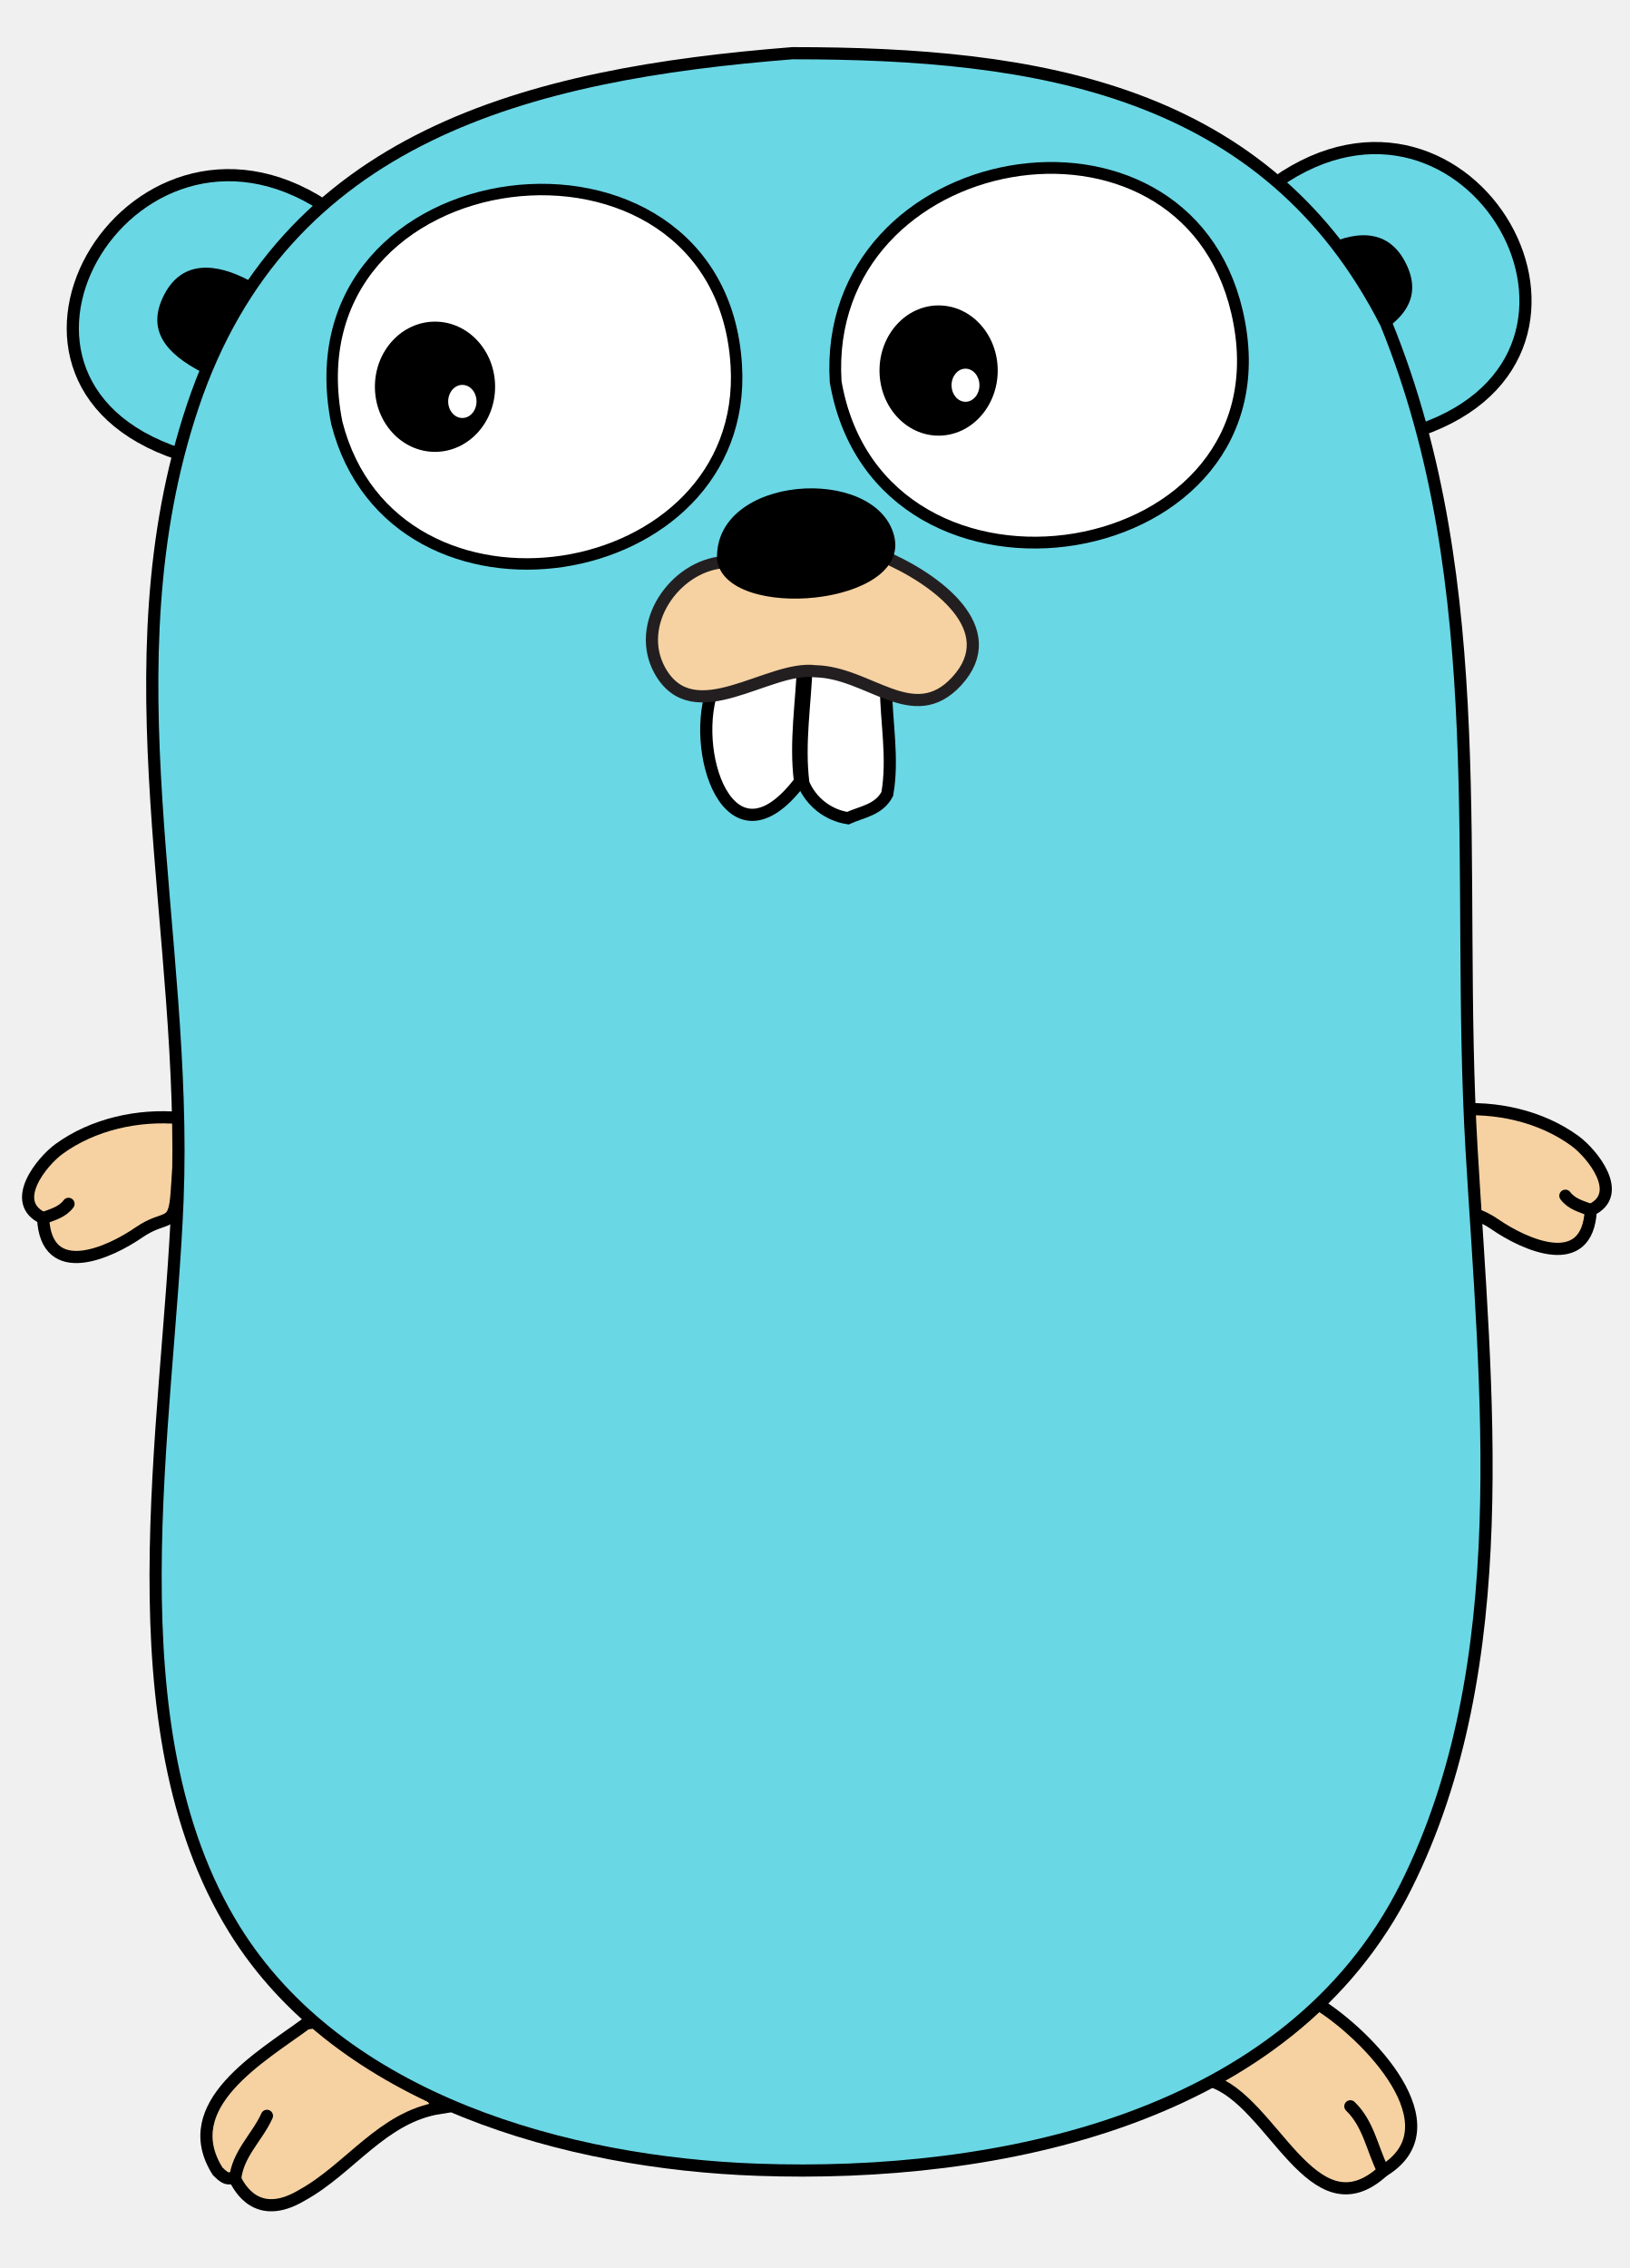
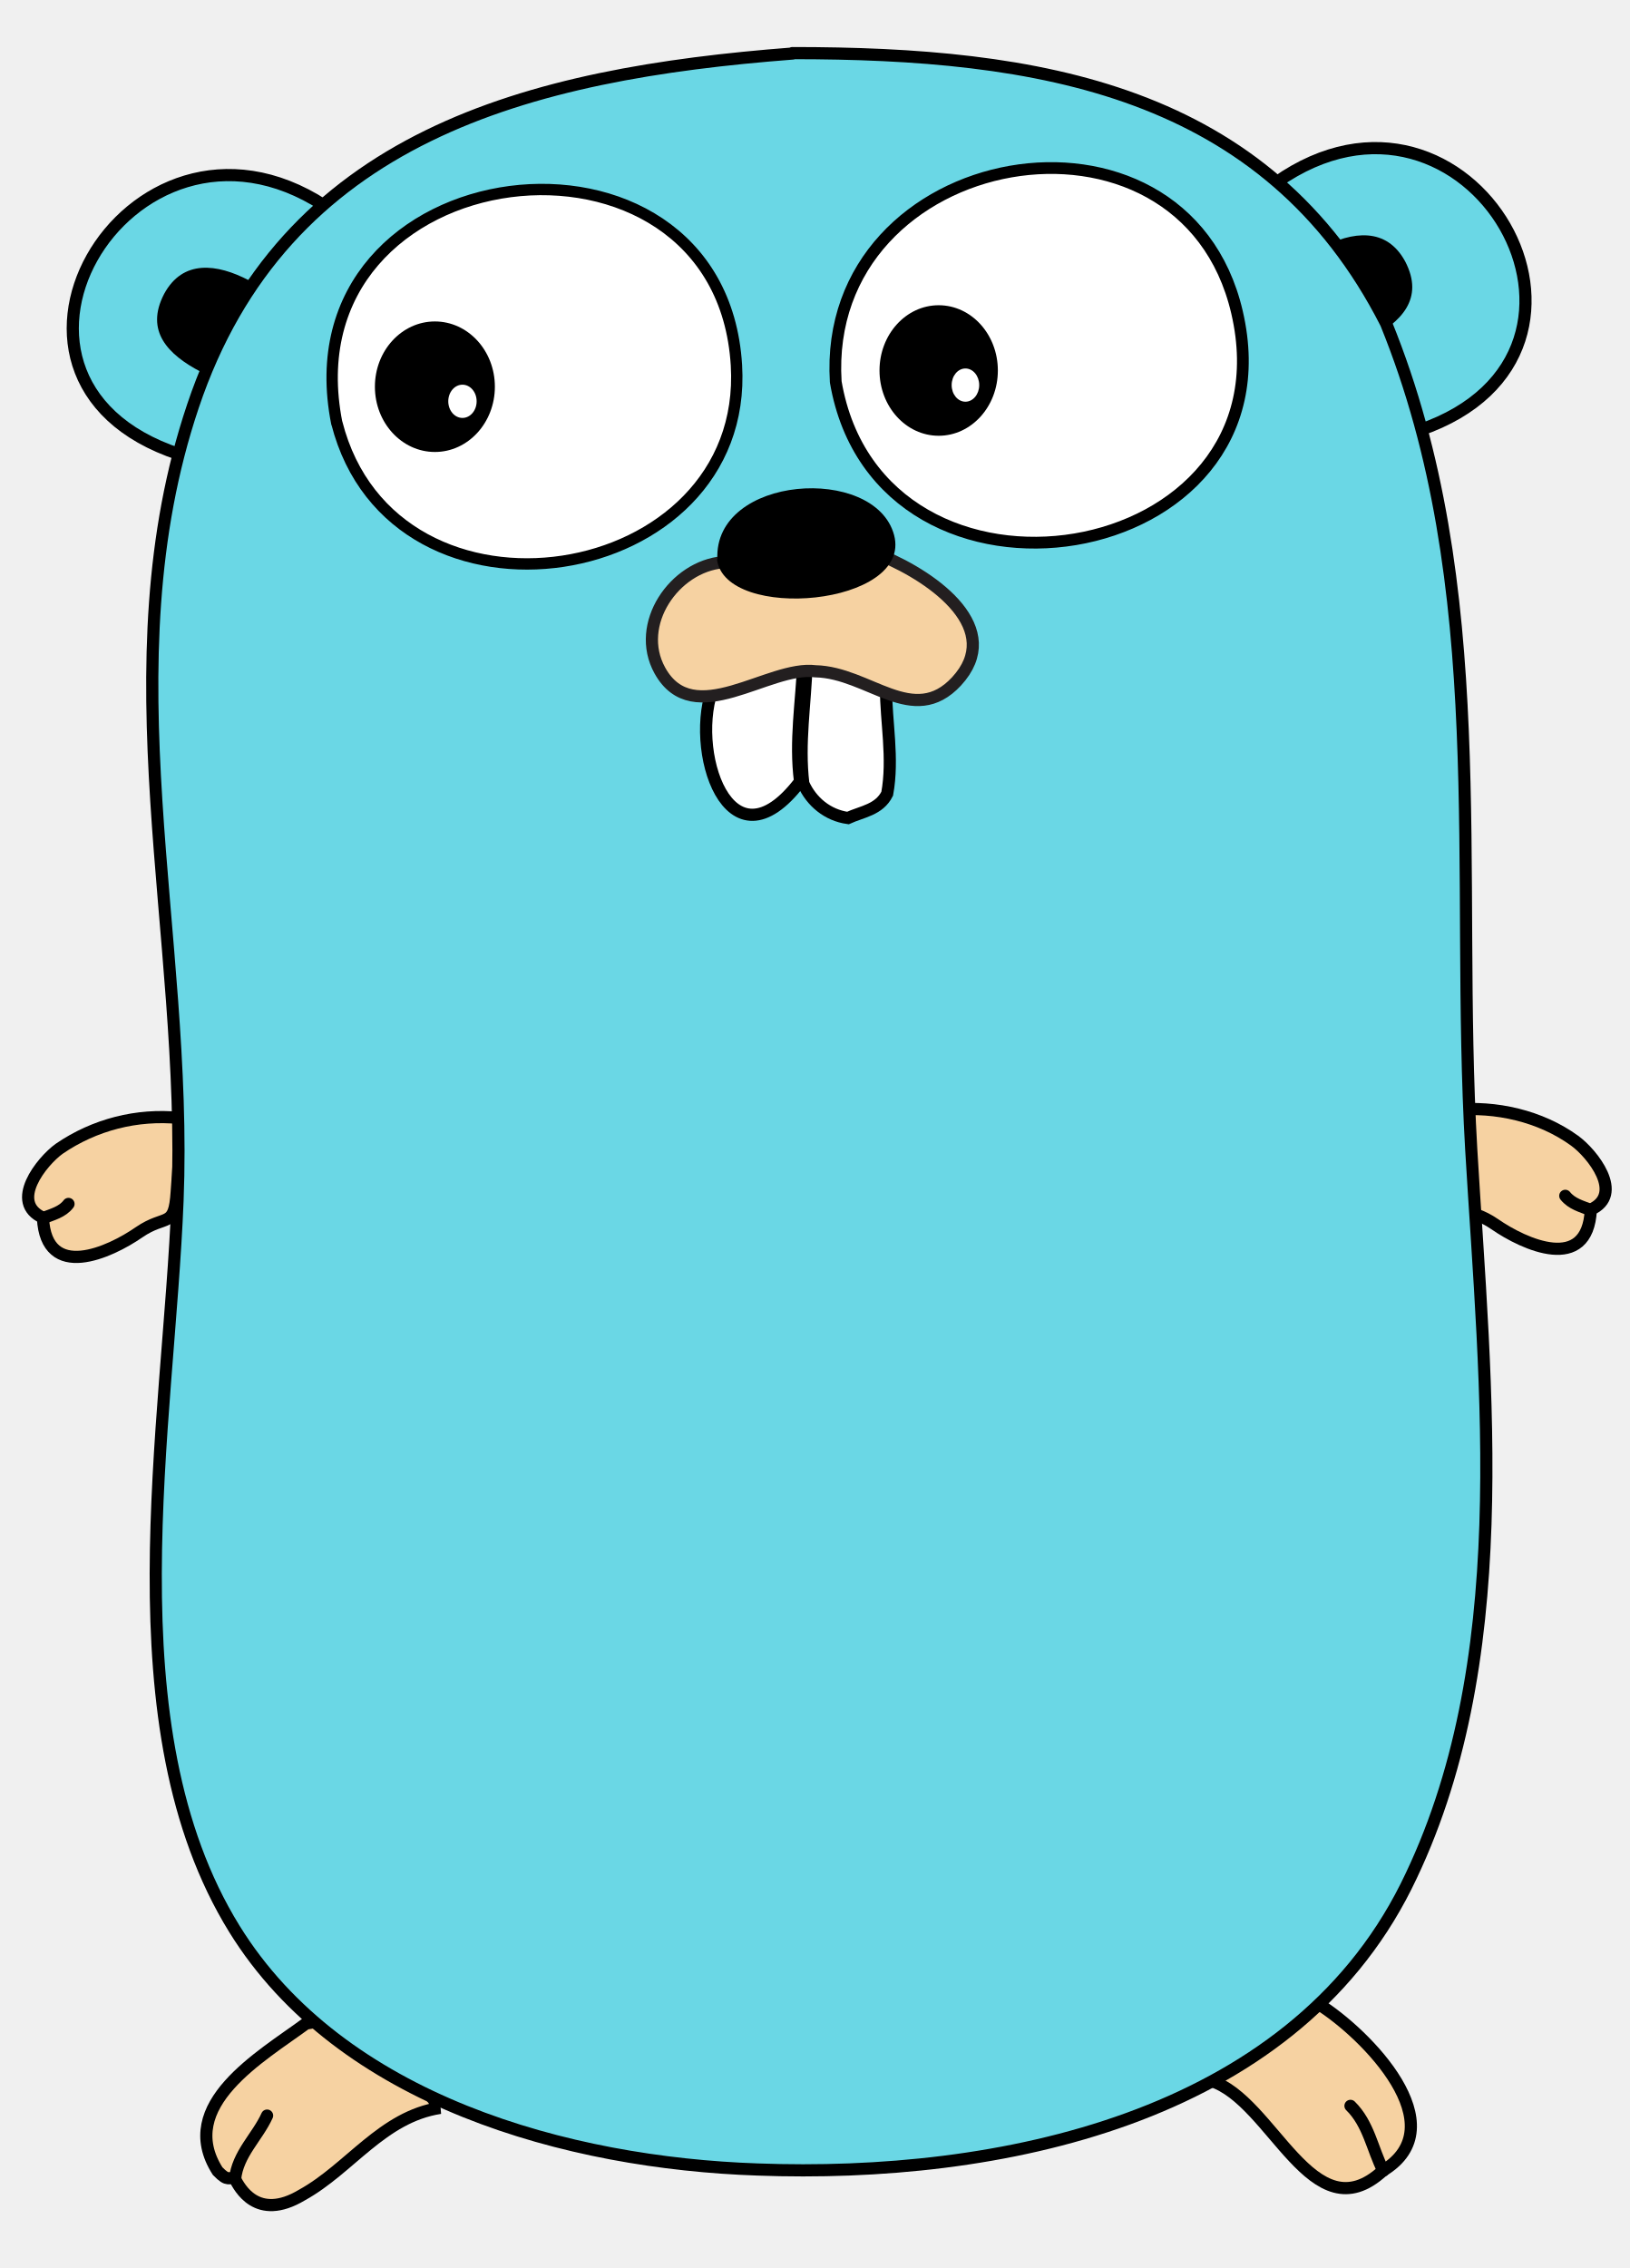
- <svg xmlns="http://www.w3.org/2000/svg" version="1.1" id="レイヤー_1" x="0px" y="0px" width="401.98px" height="559.472px" viewBox="0 0 401.98 559.472" enable-background="new 0 0 401.98 559.472" xml:space="preserve">
-   <path fill-rule="evenodd" clip-rule="evenodd" fill="#F6D2A2" stroke="#000000" stroke-width="3" stroke-linecap="round" d="  M10.634,300.493c0.764,15.751,16.499,8.463,23.626,3.539c6.765-4.675,8.743-0.789,9.337-10.015  c0.389-6.064,1.088-12.128,0.744-18.216c-10.23-0.927-21.357,1.509-29.744,7.602C10.277,286.542,2.177,296.561,10.634,300.493" />
-   <path fill-rule="evenodd" clip-rule="evenodd" fill="#C6B198" stroke="#000000" stroke-width="3" stroke-linecap="round" d="  M10.634,300.493c2.29-0.852,4.717-1.457,6.271-3.528" />
-   <path fill-rule="evenodd" clip-rule="evenodd" fill="#6AD7E5" stroke="#000000" stroke-width="3" stroke-linecap="round" d="  M46.997,112.853C-13.3,95.897,31.536,19.189,79.956,50.74L46.997,112.853z" />
-   <path fill-rule="evenodd" clip-rule="evenodd" fill="#6AD7E5" stroke="#000000" stroke-width="3" stroke-linecap="round" d="  M314.895,44.984c47.727-33.523,90.856,42.111,35.388,61.141L314.895,44.984z" />
-   <path fill-rule="evenodd" clip-rule="evenodd" fill="#F6D2A2" stroke="#000000" stroke-width="3" stroke-linecap="round" d="  M325.161,494.343c12.123,7.501,34.282,30.182,16.096,41.18c-17.474,15.999-27.254-17.561-42.591-22.211  C305.271,504.342,313.643,496.163,325.161,494.343z" />
-   <path fill-rule="evenodd" clip-rule="evenodd" fill="none" stroke="#000000" stroke-width="3" stroke-linecap="round" d="  M341.257,535.522c-2.696-5.361-3.601-11.618-8.102-15.939" />
-   <path fill-rule="evenodd" clip-rule="evenodd" fill="#F6D2A2" stroke="#000000" stroke-width="3" stroke-linecap="round" d="  M108.579,519.975c-14.229,2.202-22.238,15.039-34.1,21.558c-11.178,6.665-15.454-2.134-16.461-3.92  c-1.752-0.799-1.605,0.744-4.309-1.979c-10.362-16.354,10.797-28.308,21.815-36.432C90.87,496.1,100.487,509.404,108.579,519.975z" />
-   <path fill-rule="evenodd" clip-rule="evenodd" fill="none" stroke="#000000" stroke-width="3" stroke-linecap="round" d="  M58.019,537.612c0.542-6.233,5.484-10.407,7.838-15.677" />
-   <path fill-rule="evenodd" clip-rule="evenodd" d="M49.513,91.667c-7.955-4.208-13.791-9.923-8.925-19.124  c4.505-8.518,12.874-7.593,20.83-3.385L49.513,91.667z" />
-   <path fill-rule="evenodd" clip-rule="evenodd" d="M337.716,83.667c7.955-4.208,13.791-9.923,8.925-19.124  c-4.505-8.518-12.874-7.593-20.83-3.385L337.716,83.667z" />
-   <path fill-rule="evenodd" clip-rule="evenodd" fill="#F6D2A2" stroke="#000000" stroke-width="3" stroke-linecap="round" d="  M392.475,298.493c-0.764,15.751-16.499,8.463-23.626,3.539c-6.765-4.675-8.743-0.789-9.337-10.015  c-0.389-6.064-1.088-12.128-0.744-18.216c10.23-0.927,21.357,1.509,29.744,7.602C392.831,284.542,400.932,294.561,392.475,298.493" />
-   <path fill-rule="evenodd" clip-rule="evenodd" fill="#C6B198" stroke="#000000" stroke-width="3" stroke-linecap="round" d="  M392.475,298.493c-2.29-0.852-4.717-1.457-6.271-3.528" />
-   <g>
-     <path fill-rule="evenodd" clip-rule="evenodd" fill="#6AD7E5" stroke="#000000" stroke-width="3" stroke-linecap="round" d="   M195.512,13.124c60.365,0,116.953,8.633,146.452,66.629c26.478,65.006,17.062,135.104,21.1,203.806   c3.468,58.992,11.157,127.145-16.21,181.812c-28.79,57.514-100.73,71.982-160,69.863c-46.555-1.666-102.794-16.854-129.069-59.389   c-30.826-49.9-16.232-124.098-13.993-179.622c2.652-65.771-17.815-131.742,3.792-196.101   C69.999,33.359,130.451,18.271,195.512,13.124" />
+ <svg xmlns="http://www.w3.org/2000/svg" width="402" height="559.5" xml:space="preserve">
+   <path fill-rule="evenodd" clip-rule="evenodd" fill="#F6D2A2" stroke="#000" stroke-width="3" stroke-linecap="round" d="M10.6 300.5c.8 15.7 16.5 8.5 23.7 3.5 6.7-4.6 8.7-.8 9.3-10 .4-6 1-12.1.7-18.2a44.6 44.6 0 0 0-29.7 7.6c-4.3 3.1-12.4 13.2-4 17" />
+   <path fill-rule="evenodd" clip-rule="evenodd" fill="#C6B198" stroke="#000" stroke-width="3" stroke-linecap="round" d="M10.6 300.5c2.3-.9 4.8-1.5 6.3-3.5" />
+   <path fill-rule="evenodd" clip-rule="evenodd" fill="#6AD7E5" stroke="#000" stroke-width="3" stroke-linecap="round" d="M47 112.9c-60.3-17-15.5-93.7 33-62.2L47 113zM314.9 45c47.7-33.5 90.9 42 35.4 61.1L314.9 45z" />
+   <path fill-rule="evenodd" clip-rule="evenodd" fill="#F6D2A2" stroke="#000" stroke-width="3" stroke-linecap="round" d="M325.2 494.3c12 7.5 34.2 30.2 16 41.2-17.4 16-27.2-17.5-42.5-22.2 6.6-9 15-17.1 26.5-19z" />
+   <path clip-rule="evenodd" fill="none" stroke="#000" stroke-width="3" stroke-linecap="round" d="M341.3 535.5c-2.7-5.3-3.6-11.6-8.1-16" />
+   <path fill-rule="evenodd" clip-rule="evenodd" fill="#F6D2A2" stroke="#000" stroke-width="3" stroke-linecap="round" d="M108.6 520c-14.3 2.2-22.3 15-34.1 21.5-11.2 6.7-15.5-2.1-16.5-3.9-1.7-.8-1.6.8-4.3-2-10.4-16.3 10.8-28.3 21.8-36.4 15.4-3.1 25 10.2 33 20.8z" />
+   <path clip-rule="evenodd" fill="none" stroke="#000" stroke-width="3" stroke-linecap="round" d="M58 537.6c.6-6.2 5.5-10.4 7.9-15.7" />
+   <path fill-rule="evenodd" clip-rule="evenodd" d="M49.5 91.7c-8-4.2-13.8-10-9-19.2 4.6-8.5 13-7.5 21-3.3l-12 22.5zm288.2-8c8-4.2 13.8-10 9-19.2-4.6-8.5-13-7.5-20.9-3.3l12 22.5z" />
+   <path fill-rule="evenodd" clip-rule="evenodd" fill="#F6D2A2" stroke="#000" stroke-width="3" stroke-linecap="round" d="M392.5 298.5c-.8 15.7-16.5 8.5-23.7 3.5-6.7-4.6-8.7-.8-9.3-10-.4-6-1-12.1-.7-18.2 10.2-1 21.3 1.5 29.7 7.6 4.3 3.1 12.4 13.2 4 17" />
+   <path fill-rule="evenodd" clip-rule="evenodd" fill="#C6B198" stroke="#000" stroke-width="3" stroke-linecap="round" d="M392.5 298.5c-2.3-.9-4.7-1.5-6.3-3.5" />
+   <path fill-rule="evenodd" clip-rule="evenodd" fill="#6AD7E5" stroke="#000" stroke-width="3" stroke-linecap="round" d="M195.5 13.1c60.4 0 117 8.7 146.5 66.7 26.4 65 17 135 21 203.8 3.5 59 11.2 127.1-16.1 181.8-28.8 57.5-100.8 72-160 69.8-46.6-1.6-102.8-16.8-129.1-59.4-30.8-49.9-16.2-124-14-179.6 2.6-65.7-17.8-131.7 3.8-196 22.4-66.8 82.9-82 148-87" />
+   <path fill-rule="evenodd" clip-rule="evenodd" fill="#FFF" stroke="#000" stroke-width="2.9" stroke-linecap="round" d="M206.2 94.2c10.8 63 113.8 46.3 99-17.2-13.3-57-102.6-41.2-99 17.2" />
+   <path fill-rule="evenodd" clip-rule="evenodd" fill="#FFF" stroke="#000" stroke-width="2.8" stroke-linecap="round" d="M83.1 104.3c14 54.9 101.9 40.9 98.6-14.2-4-65.9-112-53.1-98.6 14.3" />
+   <path fill-rule="evenodd" clip-rule="evenodd" fill="#FFF" stroke="#000" stroke-width="3" stroke-linecap="round" d="M218.6 169.8c0 8.2 1.9 17.3.3 26-2 4-6.2 4.4-9.7 6-5-.7-9-4-11-8.5-1.2-10 .5-19.6.8-29.5l19.6 6z" />
+   <g fill-rule="evenodd" clip-rule="evenodd">
+     <ellipse cx="107.3" cy="95.4" rx="14.8" ry="16.1" />
+     <ellipse fill="#FFF" cx="114.1" cy="99" rx="3.5" ry="4.1" />
  </g>
-   <path fill-rule="evenodd" clip-rule="evenodd" fill="#FFFFFF" stroke="#000000" stroke-width="2.908" stroke-linecap="round" d="  M206.169,94.16c10.838,63.003,113.822,46.345,99.03-17.197C291.935,19.983,202.567,35.755,206.169,94.16" />
-   <path fill-rule="evenodd" clip-rule="evenodd" fill="#FFFFFF" stroke="#000000" stroke-width="2.821" stroke-linecap="round" d="  M83.103,104.35c14.047,54.85,101.864,40.807,98.554-14.213C177.691,24.242,69.673,36.957,83.103,104.35" />
-   <path fill-rule="evenodd" clip-rule="evenodd" fill="#FFFFFF" stroke="#000000" stroke-width="3" stroke-linecap="round" d="  M218.594,169.762c0.046,8.191,1.861,17.387,0.312,26.101c-2.091,3.952-6.193,4.37-9.729,5.967c-4.89-0.767-9.002-3.978-10.963-8.552  c-1.255-9.946,0.468-19.576,0.785-29.526L218.594,169.762z" />
-   <g>
-     <ellipse fill-rule="evenodd" clip-rule="evenodd" cx="107.324" cy="95.404" rx="14.829" ry="16.062" />
-     <ellipse fill-rule="evenodd" clip-rule="evenodd" fill="#FFFFFF" cx="114.069" cy="99.029" rx="3.496" ry="4.082" />
+   <g fill-rule="evenodd" clip-rule="evenodd">
+     <ellipse cx="231.6" cy="91.4" rx="14.6" ry="16.1" />
+     <ellipse fill="#FFF" cx="238.2" cy="95" rx="3.4" ry="4.1" />
  </g>
-   <g>
-     <ellipse fill-rule="evenodd" clip-rule="evenodd" cx="231.571" cy="91.404" rx="14.582" ry="16.062" />
-     <ellipse fill-rule="evenodd" clip-rule="evenodd" fill="#FFFFFF" cx="238.204" cy="95.029" rx="3.438" ry="4.082" />
-   </g>
-   <path fill-rule="evenodd" clip-rule="evenodd" fill="#FFFFFF" stroke="#000000" stroke-width="3" stroke-linecap="round" d="  M176.217,168.87c-6.47,15.68,3.608,47.035,21.163,23.908c-1.255-9.946,0.468-19.576,0.785-29.526L176.217,168.87z" />
-   <g>
-     <path fill-rule="evenodd" clip-rule="evenodd" fill="#F6D2A2" stroke="#231F20" stroke-width="3" stroke-linecap="round" d="   M178.431,138.673c-12.059,1.028-21.916,15.366-15.646,26.709c8.303,15.024,26.836-1.329,38.379,0.203   c13.285,0.272,24.17,14.047,34.84,2.49c11.867-12.854-5.109-25.373-18.377-30.97L178.431,138.673z" />
-     <path fill-rule="evenodd" clip-rule="evenodd" d="M176.913,138.045c-0.893-20.891,38.938-23.503,43.642-6.016   C225.247,149.475,178.874,153.527,176.913,138.045C175.348,125.682,176.913,138.045,176.913,138.045z" />
+   <path fill-rule="evenodd" clip-rule="evenodd" fill="#FFF" stroke="#000" stroke-width="3" stroke-linecap="round" d="M176.2 168.9c-6.5 15.6 3.6 47 21.2 23.9-1.3-10 .4-19.6.8-29.5l-22 5.6z" />
+   <g fill-rule="evenodd" clip-rule="evenodd">
+     <path fill="#F6D2A2" stroke="#231F20" stroke-width="3" stroke-linecap="round" d="M178.4 138.7c-12 1-21.9 15.3-15.6 26.7 8.3 15 26.8-1.3 38.4.2 13.2.3 24.1 14 34.8 2.5 11.9-12.9-5.1-25.4-18.4-31l-39.2 1.6z" />
+     <path d="M177 138c-1-20.8 38.9-23.5 43.6-6 4.6 17.5-41.7 21.5-43.7 6-1.6-12.3 0 0 0 0z" />
  </g>
</svg>
